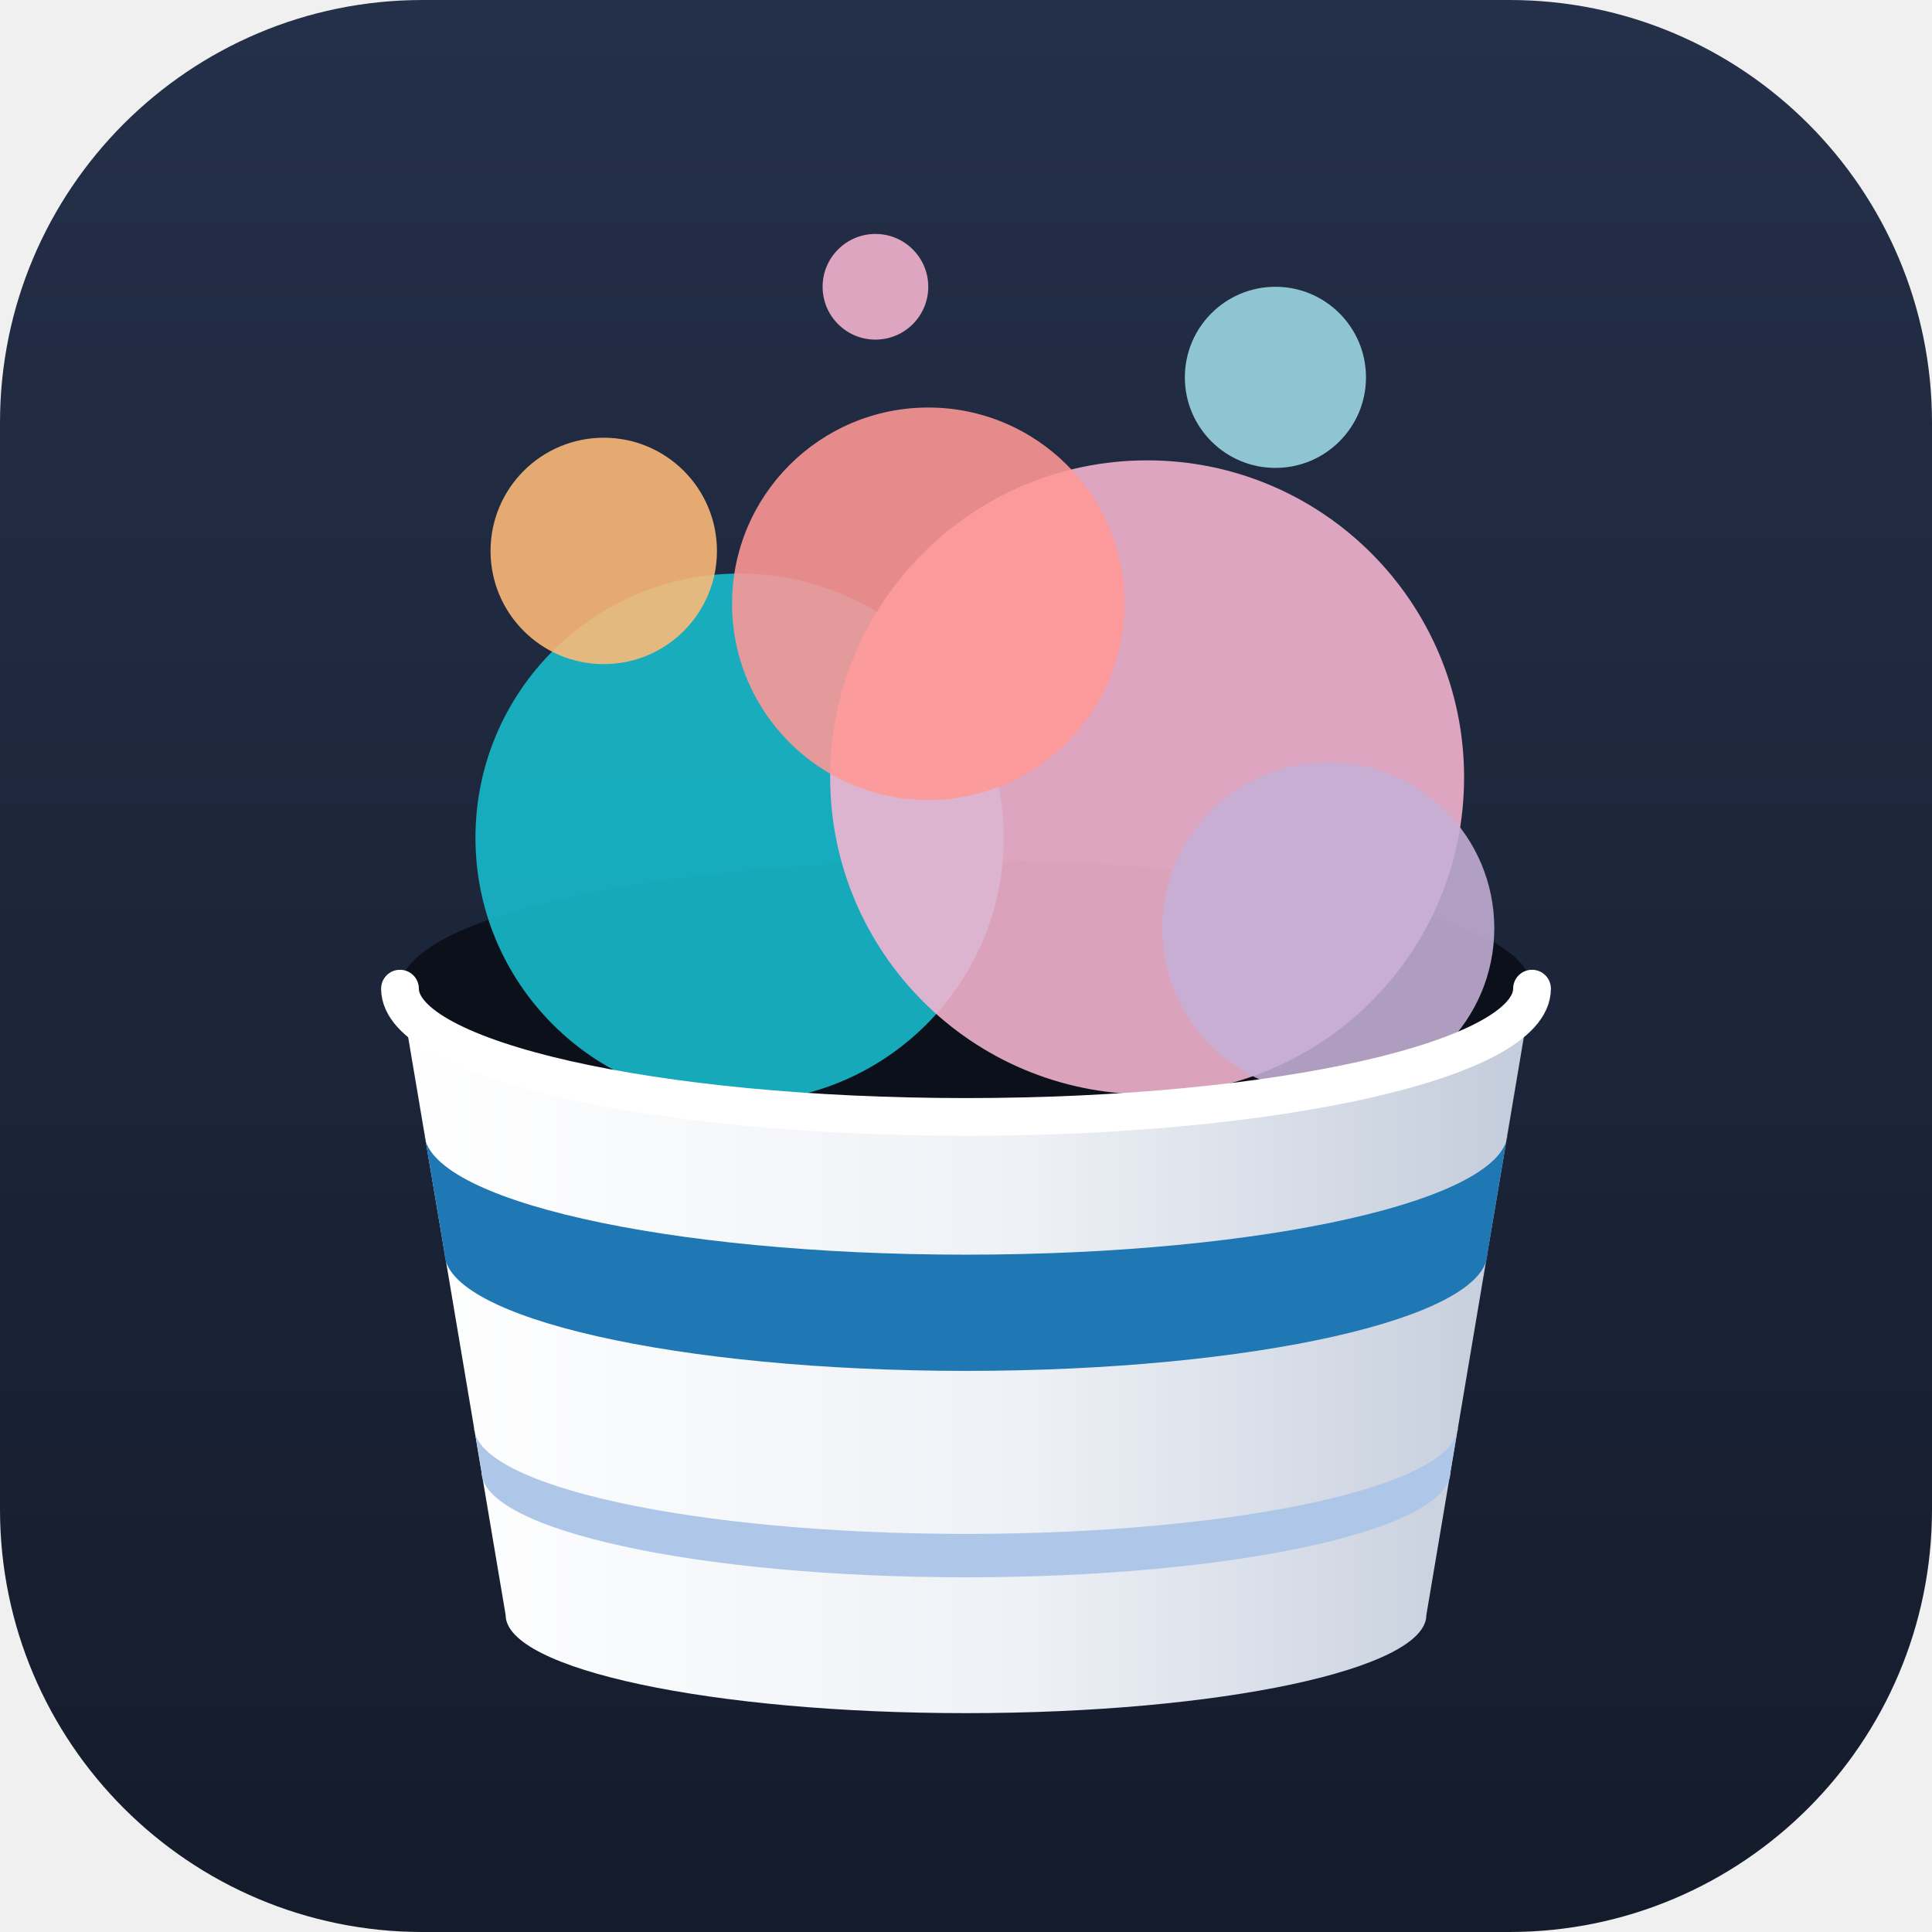
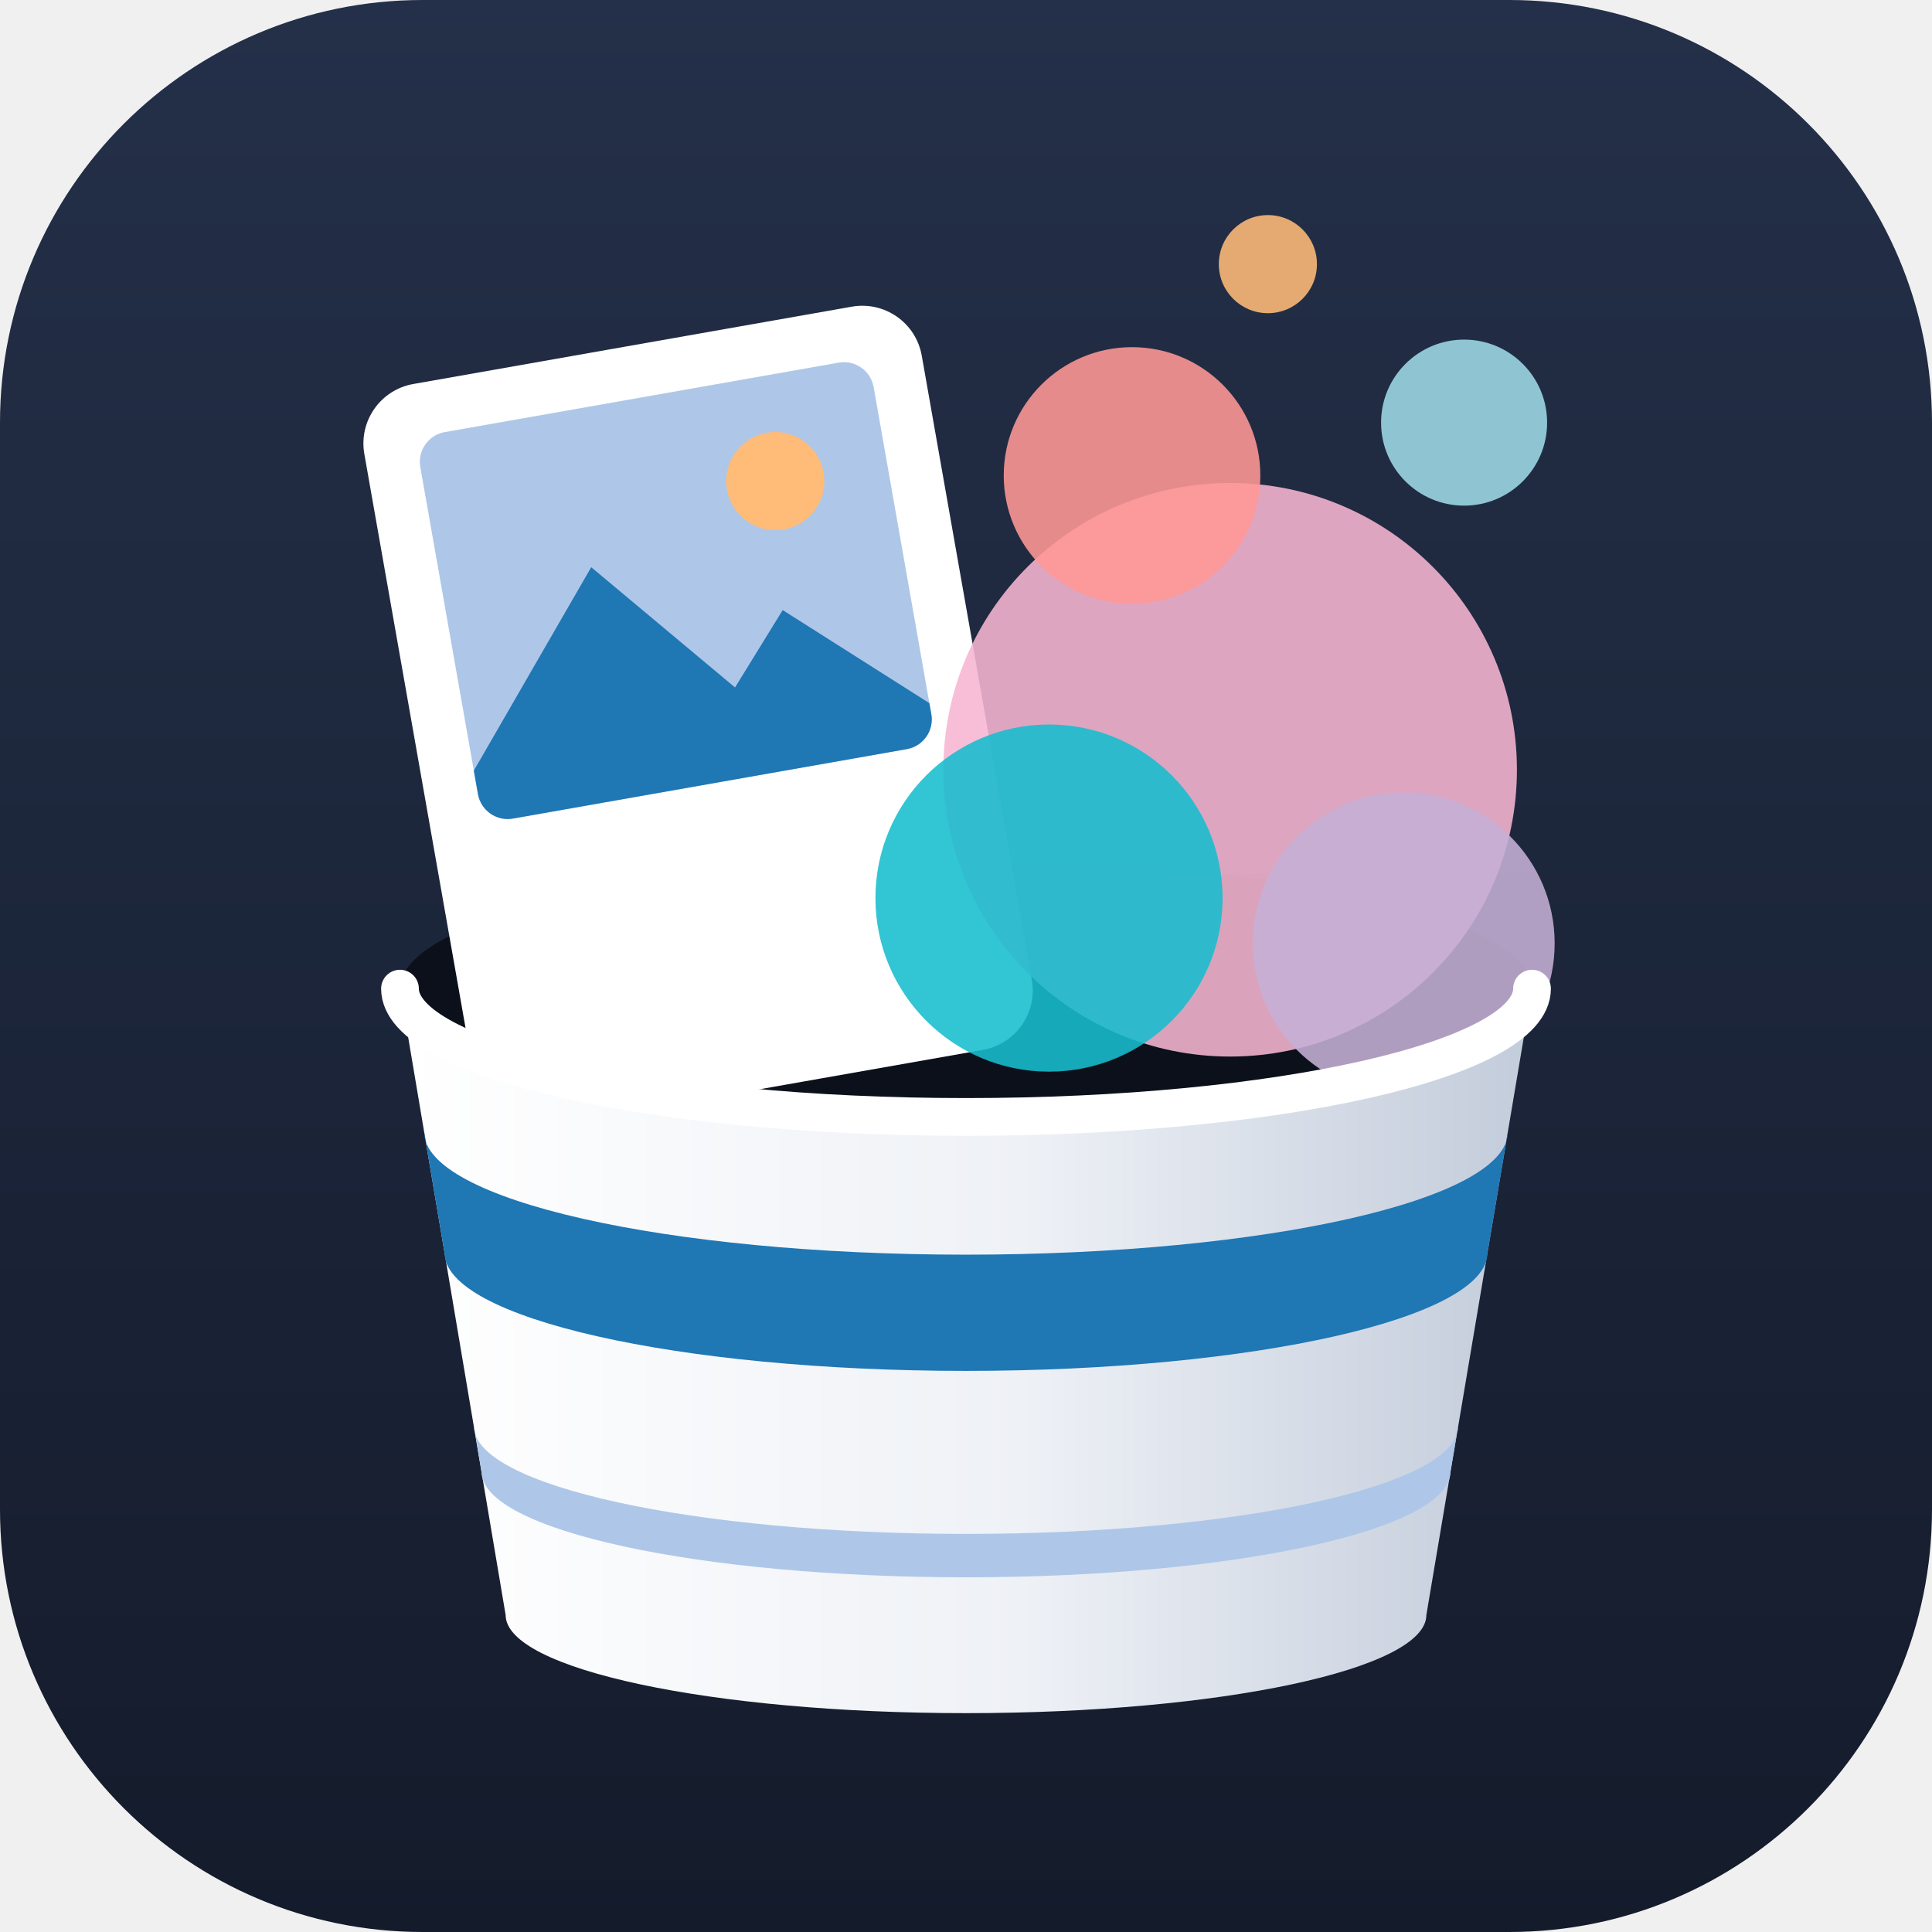
<svg xmlns="http://www.w3.org/2000/svg" viewBox="0 0 512 512" role="img" aria-labelledby="title desc">
  <defs>
    <linearGradient id="tile" x1="0" y1="0" x2="0" y2="1">
      <stop offset="0" stop-color="#243049" />
      <stop offset="1" stop-color="#141b2b" />
    </linearGradient>
    <linearGradient id="body" x1="0" y1="0" x2="1" y2="0">
      <stop offset="0" stop-color="#ffffff" />
      <stop offset="0.55" stop-color="#eef1f6" />
      <stop offset="1" stop-color="#c3ccdb" />
    </linearGradient>
+     <clipPath id="picture">
+       <rect x="124" y="104" width="122" height="104" rx="8" />
+     </clipPath>
  </defs>
  <rect width="512" height="512" rx="112" fill="url(#tile)" />
  <ellipse cx="256" cy="262" rx="150" ry="34" fill="#0b101b" />
+   <g transform="rotate(-10 185 190)">
+     <rect x="110" y="90" width="150" height="200" rx="16" fill="#ffffff" />
+     <g clip-path="url(#picture)">
+       <rect x="124" y="104" width="122" height="104" fill="#aec7e8" />
+       <circle cx="216" cy="132" r="13" fill="#ffbb78" />
+       <path d="M112 208 L164 146 L196 184 L212 166 L258 208 Z" fill="#1f77b4" />
+     </g>
+   </g>
  <g fill-opacity="0.88">
-     <circle cx="196" cy="222" r="70" fill="#17becf" />
-     <circle cx="304" cy="206" r="84" fill="#f7b6d2" />
-     <circle cx="246" cy="160" r="52" fill="#ff9896" />
-     <circle cx="352" cy="246" r="44" fill="#c5b0d5" />
-     <circle cx="160" cy="146" r="30" fill="#ffbb78" />
-     <circle cx="338" cy="100" r="24" fill="#9edae5" />
-     <circle cx="232" cy="76" r="14" fill="#f7b6d2" />
+     <circle cx="326" cy="204" r="76" fill="#f7b6d2" />
+     <circle cx="278" cy="238" r="46" fill="#17becf" />
+     <circle cx="372" cy="250" r="40" fill="#c5b0d5" />
+     <circle cx="300" cy="126" r="34" fill="#ff9896" />
+     <circle cx="388" cy="112" r="22" fill="#9edae5" />
+     <circle cx="336" cy="70" r="13" fill="#ffbb78" />
  </g>
  <path d="M106 262 A150 34 0 0 0 406 262 L378 428 A122 26 0 0 1 134 428 Z" fill="url(#body)" />
  <path d="M112.4 300 A143.6 32.5 0 0 0 399.6 300 L394.2 332 A138.2 31.3 0 0 1 117.8 332 Z" fill="#1f77b4" />
  <path d="M125.6 378 A130.4 28.5 0 0 0 386.4 378 L384.4 390 A128.4 28 0 0 1 127.6 390 Z" fill="#aec7e8" />
  <path d="M106 262 A150 34 0 0 0 406 262" fill="none" stroke="#ffffff" stroke-width="10" stroke-linecap="round" />
</svg>
